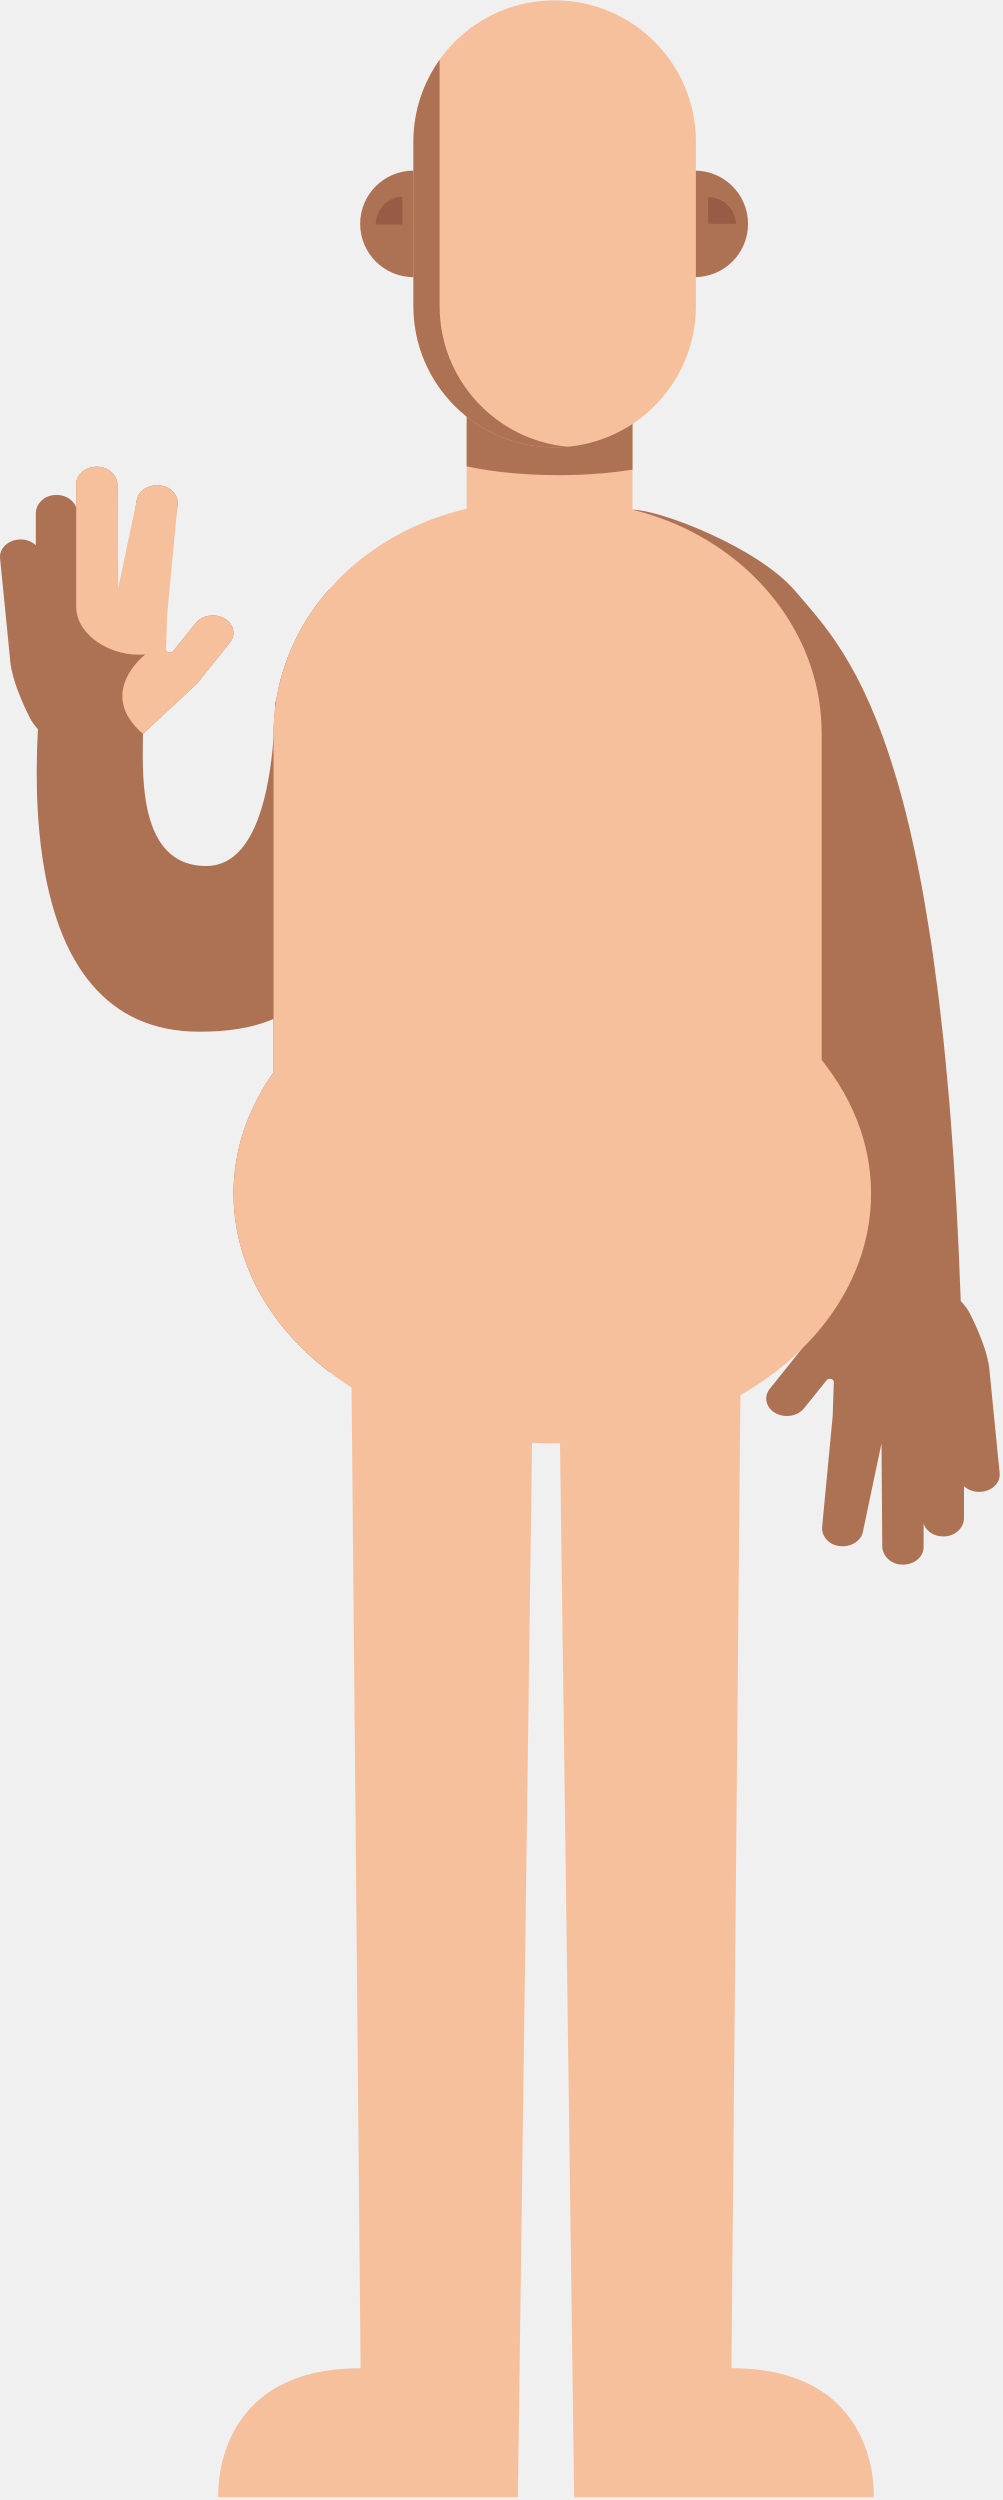
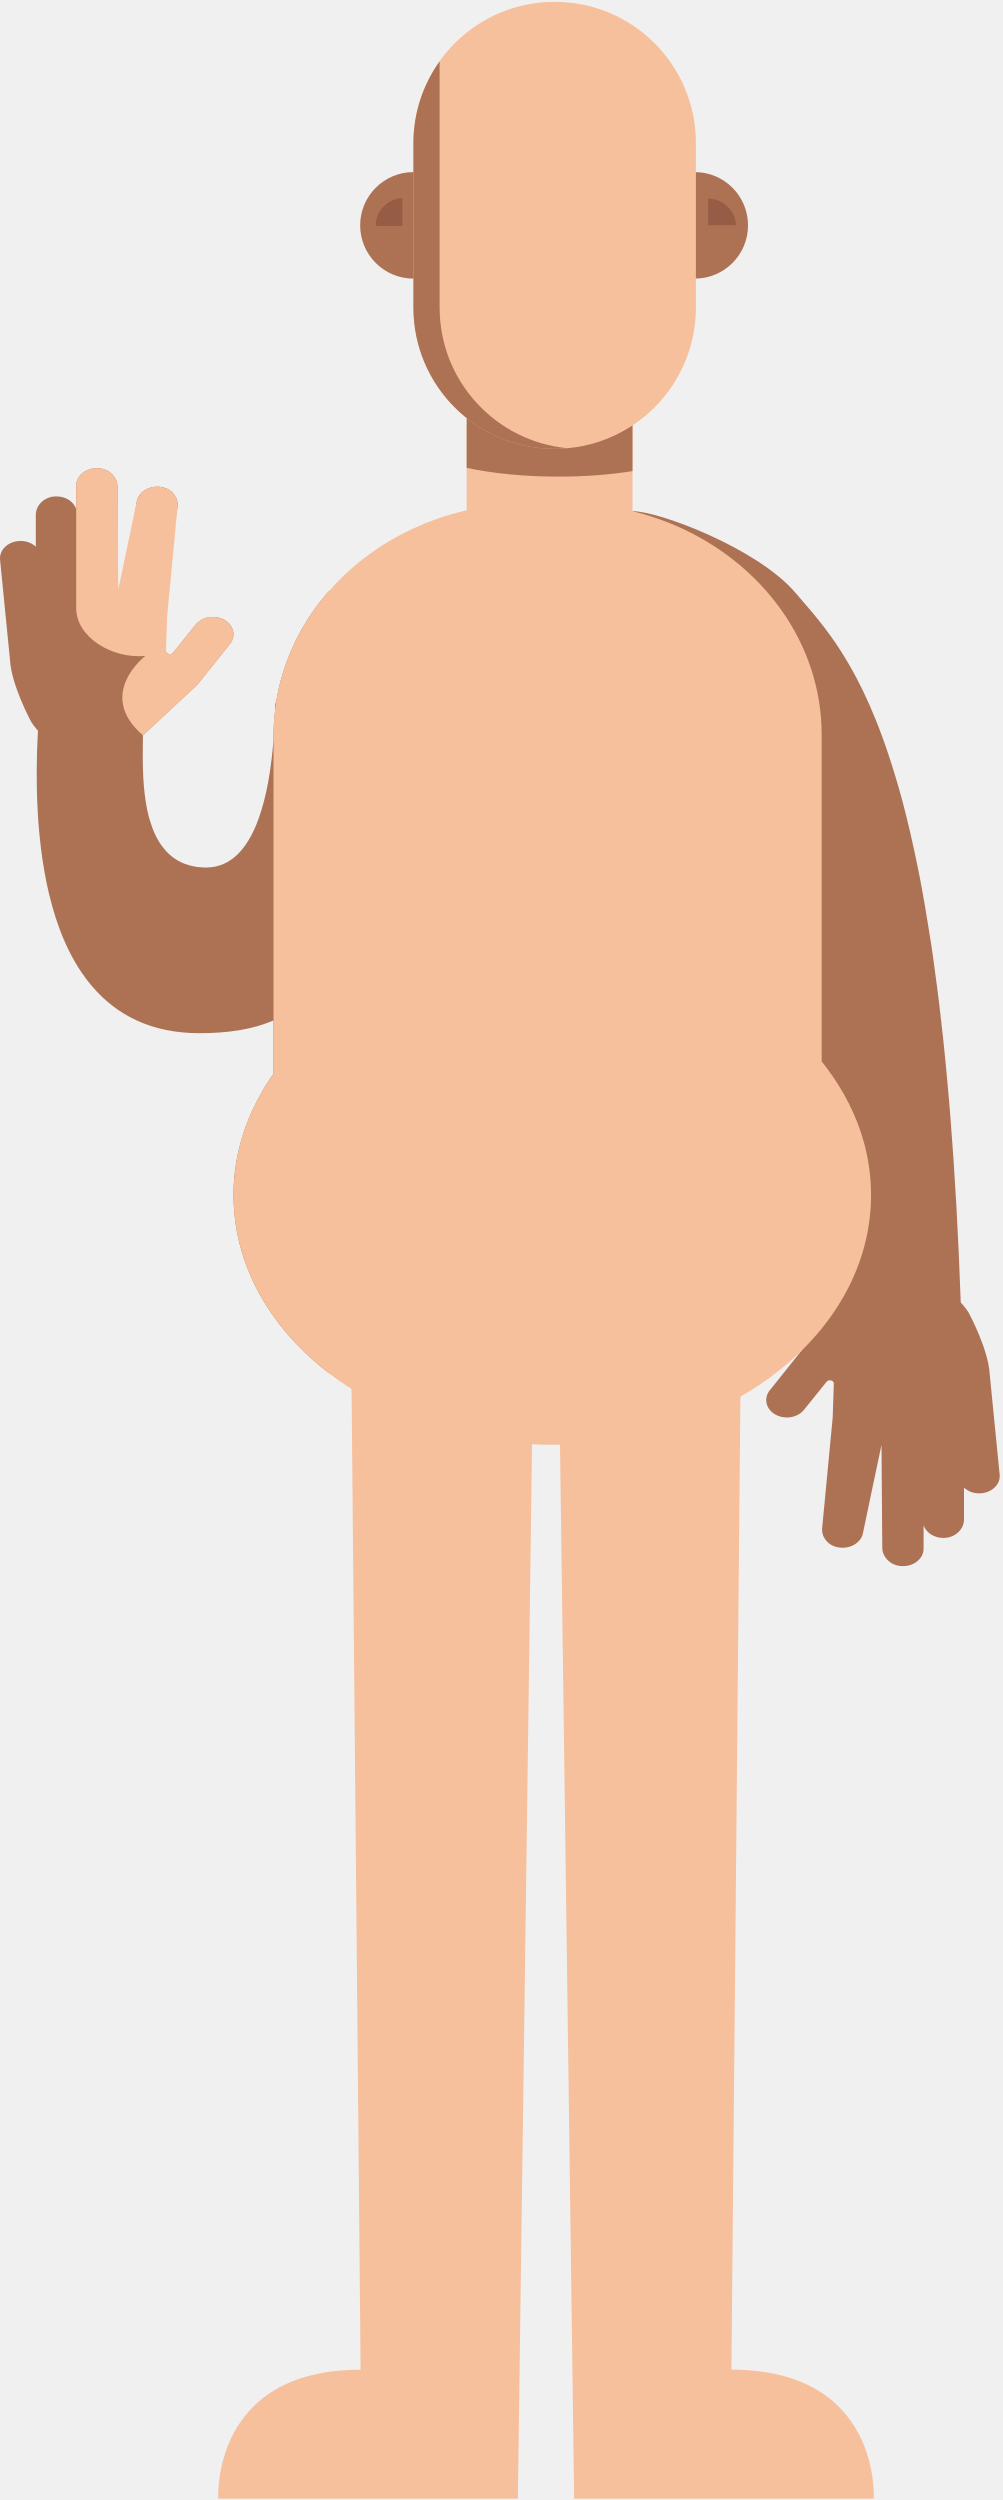
<svg xmlns="http://www.w3.org/2000/svg" width="142" height="354" viewBox="0 0 142 354" fill="none">
-   <g clip-path="url(#clip0_310_63)">
-     <path id="here" cx="30" cy="30" d="M141.56 208.69C141.63 210.05 140.37 211.2 138.76 211.25C137.87 211.28 137.06 210.96 136.5 210.44V214.95C136.5 216.25 135.39 217.43 133.86 217.55C133.76 217.56 133.67 217.56 133.57 217.56C132.24 217.56 131.13 216.8 130.78 215.77V219.09C130.78 220.58 129.2 221.77 127.37 221.52C125.93 221.32 124.93 220.18 124.93 218.95L124.82 204.39L123.57 210.31L122.21 216.8C121.98 218.29 120.21 219.3 118.44 218.84C117.05 218.49 116.25 217.25 116.43 216.04L117.91 200.5L118.07 195.65C118 195.22 117.34 195.08 117.05 195.44L113.89 199.36C113.02 200.51 111.22 200.85 109.85 200.12C108.49 199.39 108.09 197.86 108.96 196.71L113.42 191.13C113.43 191.12 113.44 191.11 113.45 191.1L113.6 190.91C113.6 190.91 115.39 185.9 117.43 179.13C117.43 179.13 112.94 160.11 108.15 139.77C107.75 138.04 107.34 136.29 106.92 134.55C103.32 119.22 99.73 103.98 97.95 96.3H98.06L89.57 72.18V72.17C93.33 72.17 107.27 77.45 112.61 83.7C116.52 88.29 122.04 93.84 126.79 109.75C127.09 110.74 127.39 111.77 127.68 112.85V112.86C127.75 113.11 127.81 113.36 127.89 113.62C127.89 113.63 127.9 113.65 127.9 113.66C127.94 113.85 127.99 114.04 128.04 114.23C128.09 114.42 128.14 114.61 128.19 114.8C128.29 115.2 128.39 115.61 128.49 116.03C128.56 116.28 128.62 116.54 128.68 116.8C128.74 117.04 128.79 117.28 128.85 117.52C128.86 117.58 128.88 117.62 128.89 117.68V117.69C128.9 117.75 128.92 117.81 128.93 117.87C128.98 118.09 129.03 118.31 129.08 118.54C129.13 118.74 129.17 118.95 129.22 119.16C129.23 119.22 129.25 119.28 129.26 119.35C129.33 119.65 129.39 119.95 129.46 120.26C129.47 120.29 129.47 120.31 129.48 120.34C129.51 120.5 129.55 120.66 129.58 120.81C129.6 120.89 129.62 120.97 129.63 121.06C129.65 121.15 129.67 121.24 129.69 121.33C129.81 121.89 129.92 122.47 130.05 123.06C130.05 123.08 130.06 123.09 130.06 123.11C130.07 123.19 130.09 123.28 130.11 123.37C130.14 123.51 130.17 123.65 130.19 123.79C130.22 123.9 130.24 124.01 130.26 124.13C130.26 124.15 130.27 124.18 130.27 124.2C130.28 124.28 130.3 124.36 130.32 124.44C130.32 124.45 130.32 124.45 130.32 124.46C130.33 124.53 130.35 124.61 130.36 124.68C130.38 124.81 130.41 124.94 130.44 125.08C130.47 125.28 130.51 125.48 130.55 125.68C130.56 125.74 130.57 125.79 130.58 125.85C130.59 125.9 130.6 125.96 130.61 126.01C130.62 126.1 130.64 126.2 130.66 126.3C130.68 126.4 130.69 126.49 130.71 126.59C130.73 126.69 130.74 126.78 130.76 126.88C130.81 127.11 130.85 127.34 130.89 127.58C130.89 127.6 130.9 127.63 130.9 127.65C130.9 127.68 130.91 127.7 130.91 127.73C130.92 127.78 130.93 127.84 130.94 127.89C130.96 128.05 130.99 128.2 131.02 128.36C131.04 128.46 131.05 128.56 131.07 128.66C131.1 128.85 131.13 129.03 131.16 129.22V129.23C131.26 129.81 131.36 130.37 131.45 130.97C131.47 131.08 131.49 131.18 131.5 131.29C131.56 131.62 131.61 131.96 131.66 132.3C131.68 132.39 131.69 132.48 131.7 132.57C131.74 132.74 131.76 132.92 131.79 133.1C131.84 133.46 131.9 133.83 131.96 134.2C131.99 134.38 132.01 134.57 132.04 134.75C132.06 134.9 132.08 135.04 132.1 135.19C132.15 135.53 132.2 135.88 132.24 136.22C132.3 136.64 132.36 137.06 132.41 137.49C132.51 138.14 132.6 138.81 132.68 139.48C132.69 139.57 132.7 139.65 132.71 139.74C132.76 140.13 132.82 140.53 132.87 140.94C132.92 141.39 132.98 141.85 133.03 142.31C133.04 142.4 133.05 142.49 133.06 142.58C133.09 142.8 133.11 143.02 133.14 143.24C133.27 144.36 133.4 145.51 133.53 146.69C133.55 146.91 133.58 147.13 133.6 147.35C133.71 148.35 133.81 149.37 133.91 150.41C134.05 151.87 134.19 153.37 134.32 154.9C134.37 155.44 134.41 155.99 134.46 156.54C134.5 157.02 134.54 157.51 134.58 158C135.2 165.81 135.7 174.52 136.04 184.22C136.62 184.84 137.11 185.51 137.3 185.94C137.3 185.94 139.96 190.91 140.14 194.36L141.56 208.69Z" fill="#AD7153" />
-     <path d="M75.47 194.26C75.25 188.81 70.12 183.25 61.93 183.25C56.48 183.25 49.54 188.82 49.76 194.26L51.06 335.34C29.8 335.34 30.91 353.6 30.91 353.6H73.33L75.47 194.26Z" fill="#F6C09C" />
-     <path d="M79.16 194.26C79.38 188.81 84.51 183.25 92.7 183.25C98.15 183.25 105.09 188.82 104.87 194.26L103.57 335.34C124.83 335.34 123.72 353.6 123.72 353.6H81.3L79.16 194.26Z" fill="#F6C09C" />
-     <path d="M31.71 87.53C30.35 86.8 28.54 87.14 27.67 88.29L24.51 92.21C24.22 92.57 23.56 92.43 23.5 92.01L22.75 87.15L25.13 71.61C25.32 70.4 24.51 69.16 23.13 68.81C21.36 68.36 19.59 69.36 19.36 70.85L16.76 87.82L16.63 87.83V68.69C16.63 67.46 15.64 66.32 14.2 66.12C12.37 65.87 10.79 67.05 10.79 68.55V71.87C10.42 70.77 9.17 69.97 7.71 70.09C6.18 70.21 5.07 71.39 5.07 72.69V77.2C4.51 76.68 3.7 76.36 2.81 76.39C1.2 76.44 -0.06 77.59 0 78.95L1.42 93.28C1.61 96.72 4.26 101.7 4.26 101.7C4.46 102.15 5 102.87 5.62 103.53V106.73H19.74V104.36C19.89 104.24 20.05 104.1 20.23 103.92L27.96 96.72L32.6 90.92C33.47 89.78 33.07 88.26 31.71 87.53Z" fill="#AD7153" />
-     <path d="M31.71 87.53C30.35 86.8 28.54 87.14 27.67 88.29L24.51 92.21C24.22 92.57 23.56 92.43 23.5 92.01L23.66 87.15L25.13 71.61C25.32 70.4 24.51 69.16 23.13 68.81C21.36 68.36 19.59 69.36 19.36 70.85L16.75 83.25L16.63 68.69C16.63 67.46 15.64 66.32 14.2 66.12C12.37 65.87 10.79 67.05 10.79 68.55V71.86V85.91C10.79 89.97 15.81 93.13 20.59 92.66C20.59 92.66 13.47 98.09 20.25 103.92C20.1 104.06 27.98 96.72 27.98 96.72L32.62 90.92C33.47 89.78 33.07 88.26 31.71 87.53Z" fill="#F6C09C" />
-     <path d="M53.2 79.07V81.65C53.2 111.42 52.54 124.76 47.6 135.22C47.29 135.88 46.96 136.49 46.62 137.07V194.26C46.61 194.25 46.59 194.24 46.58 194.23C45.54 193.43 44.54 192.59 43.6 191.71C43.37 191.49 43.13 191.27 42.91 191.04C42.69 190.83 42.47 190.62 42.26 190.39C42.03 190.17 41.82 189.93 41.6 189.7C39.66 187.6 38.01 185.33 36.69 182.92C36.27 182.15 35.88 181.36 35.53 180.56C35.5 180.49 35.47 180.42 35.44 180.35C35.1 179.56 34.79 178.76 34.52 177.95C34.43 177.66 34.34 177.37 34.25 177.08C33.73 175.35 33.37 173.57 33.2 171.76C33.2 171.76 33.2 171.76 33.2 171.75C33.11 170.84 33.06 169.92 33.06 169C33.06 167.39 33.2 165.8 33.47 164.24C33.71 162.9 34.03 161.57 34.46 160.28C34.52 160.08 34.59 159.87 34.66 159.67C35.28 157.89 36.08 156.17 37.03 154.51H37.01C37.13 154.29 37.26 154.08 37.4 153.87C37.51 153.69 37.62 153.5 37.73 153.32C37.76 153.27 37.8 153.21 37.84 153.16C38.12 152.71 38.42 152.27 38.73 151.83V144.28C35.7 145.59 32.19 146.09 28.24 146.09C21.47 146.09 16.56 143.57 13.06 139.47C13.05 139.47 13.05 139.46 13.04 139.45C12.51 138.83 12.01 138.18 11.55 137.49C10.26 135.58 9.2 133.43 8.35 131.09C8 130.13 7.68 129.14 7.4 128.12C7.09 127.02 6.82 125.9 6.58 124.75C6.47 124.22 6.37 123.67 6.28 123.13C5.88 120.87 5.61 118.53 5.43 116.15C5.39 115.61 5.36 115.06 5.33 114.51C5.13 110.78 5.17 106.97 5.37 103.27C5.39 102.84 5.41 102.42 5.44 102L20.24 103.93C20.24 105.08 20.19 106.64 20.23 108.38C20.25 108.9 20.26 109.43 20.29 109.97V110.02C20.29 110.05 20.29 110.08 20.3 110.1C20.39 111.55 20.55 113.06 20.85 114.51C20.97 115.07 21.11 115.62 21.28 116.15C21.71 117.56 22.32 118.86 23.19 119.92C23.6 120.44 24.09 120.91 24.64 121.3C25.26 121.74 25.97 122.09 26.78 122.31C27.5 122.52 28.31 122.63 29.2 122.63C29.56 122.63 29.91 122.6 30.25 122.54C30.41 122.52 30.57 122.49 30.73 122.44C36.18 121.09 38.12 112.38 38.73 104.53V103.85C38.73 103.54 38.73 103.23 38.75 102.92C38.78 102.11 38.85 101.32 38.94 100.53V100.29C38.94 100.28 38.95 100.26 38.95 100.25C38.95 100.01 38.95 99.78 38.96 99.55C39.01 99.35 39.08 99.17 39.14 98.98C39.13 98.97 39.14 98.97 39.14 98.97C39.2 98.6 39.27 98.23 39.35 97.86C39.57 96.76 39.86 95.67 40.21 94.61C40.37 94.12 40.53 93.64 40.72 93.16C40.86 92.77 41.02 92.39 41.18 92C41.29 91.75 41.4 91.49 41.53 91.24C41.63 91 41.74 90.76 41.86 90.53C41.91 90.41 41.97 90.29 42.04 90.17C42.2 89.84 42.37 89.52 42.55 89.2C42.61 89.08 42.67 88.96 42.74 88.85C42.91 88.56 43.08 88.26 43.26 87.98C43.35 87.82 43.44 87.67 43.54 87.52C43.71 87.25 43.89 86.98 44.08 86.71C44.44 86.17 44.82 85.65 45.22 85.13C45.52 84.74 45.83 84.36 46.15 83.98C46.3 83.81 46.46 83.62 46.62 83.45V84.72C48.53 82.47 50.71 80.52 53.2 79.07Z" fill="#AD7153" />
-     <path d="M123.34 169C123.34 170.1 123.28 171.19 123.15 172.27C121.04 190.28 101.72 204.37 78.21 204.37C65.91 204.37 54.75 200.51 46.62 194.26C46.61 194.25 46.59 194.24 46.58 194.23C38.23 187.82 33.07 178.88 33.07 169C33.07 163.84 34.48 158.94 37.01 154.51C37.54 153.59 38.11 152.71 38.73 151.83V103.85C38.73 100.64 39.24 97.55 40.21 94.61C41.31 91.18 43.01 87.98 45.22 85.13C45.52 84.74 45.83 84.36 46.15 83.98C46.3 83.81 46.46 83.62 46.62 83.45C46.8 83.24 46.98 83.04 47.18 82.84C48.69 81.17 50.41 79.64 52.28 78.29C53.67 77.27 55.14 76.35 56.69 75.53C57.75 74.96 58.86 74.45 59.99 73.98C61.58 73.33 63.23 72.77 64.93 72.33C68.14 71.48 71.53 71.03 75.04 71.03H80.04C83.94 71.03 87.71 71.59 91.23 72.62C92.73 73.06 94.18 73.58 95.59 74.18C107.86 79.45 116.35 90.75 116.35 103.85V150.09C116.56 150.35 116.77 150.61 116.96 150.88C119.44 154.14 121.28 157.73 122.33 161.55C122.99 163.95 123.34 166.44 123.34 169Z" fill="#F6C09C" />
-     <path d="M58.54 39.24C62.704 39.24 66.08 35.864 66.08 31.7C66.08 27.536 62.704 24.16 58.54 24.16C54.376 24.16 51 27.536 51 31.7C51 35.864 54.376 39.24 58.54 39.24Z" fill="#AD7153" />
-     <path d="M56.97 27.84C54.87 27.94 53.2 29.66 53.2 31.78H56.97V27.84Z" fill="#975C45" />
-     <path d="M98.38 39.24C102.544 39.24 105.92 35.864 105.92 31.7C105.92 27.536 102.544 24.16 98.38 24.16C94.216 24.16 90.84 27.536 90.84 31.7C90.84 35.864 94.216 39.24 98.38 39.24Z" fill="#AD7153" />
-     <path d="M104.21 31.69C104.11 29.59 102.39 27.92 100.27 27.92V31.69H104.21Z" fill="#975C45" />
-     <path d="M89.56 59.93H66.08V76.62H89.56V59.93Z" fill="#F6C09C" />
-     <path d="M66.08 66.04C69.74 66.82 74.21 67.28 79.06 67.28C82.86 67.28 86.43 67 89.56 66.5V58.15H66.08V66.04Z" fill="#AD7153" />
-     <path d="M78.54 63.34C67.5 63.34 58.54 54.39 58.54 43.34V20.05C58.54 9.01 67.49 0.05 78.54 0.05C89.58 0.05 98.54 9 98.54 20.05V43.35C98.53 54.39 89.58 63.34 78.54 63.34Z" fill="#F6C09C" />
-     <path d="M62.25 43.35V8.48C59.93 11.75 58.54 15.73 58.54 20.05V43.35C58.54 54.39 67.49 63.35 78.54 63.35C79.17 63.35 79.78 63.31 80.39 63.26C70.22 62.32 62.25 53.77 62.25 43.35Z" fill="#AD7153" />
+   <g clip-path="url(#clip0_347_839)">
+     <path d="M141.56 208.9C141.63 210.26 140.37 211.41 138.76 211.46C137.87 211.49 137.06 211.17 136.5 210.65V215.16C136.5 216.46 135.39 217.64 133.86 217.76C133.76 217.77 133.67 217.77 133.57 217.77C132.24 217.77 131.13 217.01 130.78 215.98V219.3C130.78 220.79 129.2 221.98 127.37 221.73C125.93 221.53 124.93 220.39 124.93 219.16L124.82 204.6L123.57 210.52L122.21 217.01C121.98 218.5 120.21 219.51 118.44 219.05C117.05 218.7 116.25 217.46 116.43 216.25L117.91 200.71L118.07 195.86C118 195.43 117.34 195.29 117.05 195.65L113.89 199.57C113.02 200.72 111.22 201.06 109.85 200.33C108.49 199.6 108.09 198.07 108.96 196.92L113.42 191.34C113.43 191.33 113.44 191.32 113.45 191.31L113.6 191.12C113.6 191.12 115.39 186.11 117.43 179.34C117.43 179.34 112.94 160.32 108.15 139.98C107.75 138.25 107.34 136.5 106.92 134.76C103.32 119.43 99.73 104.19 97.95 96.51H98.06L89.57 72.39V72.38C93.33 72.38 107.27 77.66 112.61 83.91C116.52 88.5 122.04 94.05 126.79 109.96C127.09 110.95 127.39 111.98 127.68 113.06V113.07C127.75 113.32 127.81 113.57 127.89 113.83C127.89 113.84 127.9 113.86 127.9 113.87C127.94 114.06 127.99 114.25 128.04 114.44C128.09 114.63 128.14 114.82 128.19 115.01C128.29 115.41 128.39 115.82 128.49 116.24C128.56 116.49 128.62 116.75 128.68 117.01C128.74 117.25 128.79 117.49 128.85 117.73C128.86 117.79 128.88 117.83 128.89 117.89V117.9C128.9 117.96 128.92 118.02 128.93 118.08C128.98 118.3 129.03 118.52 129.08 118.75C129.13 118.95 129.17 119.16 129.22 119.37C129.23 119.43 129.25 119.49 129.26 119.56C129.33 119.86 129.39 120.16 129.46 120.47C129.47 120.5 129.47 120.52 129.48 120.55C129.51 120.71 129.55 120.87 129.58 121.02C129.6 121.1 129.62 121.18 129.63 121.27C129.65 121.36 129.67 121.45 129.69 121.54C129.81 122.1 129.92 122.68 130.05 123.27C130.05 123.29 130.06 123.3 130.06 123.32C130.07 123.4 130.09 123.49 130.11 123.58C130.14 123.72 130.17 123.86 130.19 124C130.22 124.11 130.24 124.22 130.26 124.34C130.26 124.36 130.27 124.39 130.27 124.41C130.28 124.49 130.3 124.57 130.32 124.65C130.32 124.66 130.32 124.66 130.32 124.67C130.33 124.74 130.35 124.82 130.36 124.89C130.38 125.02 130.41 125.15 130.44 125.29C130.47 125.49 130.51 125.69 130.55 125.89C130.56 125.95 130.57 126 130.58 126.06C130.59 126.11 130.6 126.17 130.61 126.22C130.62 126.31 130.64 126.41 130.66 126.51C130.68 126.61 130.69 126.7 130.71 126.8C130.73 126.9 130.74 126.99 130.76 127.09C130.81 127.32 130.85 127.55 130.89 127.79C130.89 127.81 130.9 127.84 130.9 127.86C130.9 127.89 130.91 127.91 130.91 127.94C130.92 127.99 130.93 128.05 130.94 128.1C130.96 128.26 130.99 128.41 131.02 128.57C131.04 128.67 131.05 128.77 131.07 128.87C131.1 129.06 131.13 129.24 131.16 129.43V129.44C131.26 130.02 131.36 130.58 131.45 131.18C131.47 131.29 131.49 131.39 131.5 131.5C131.56 131.83 131.61 132.17 131.66 132.51C131.68 132.6 131.69 132.69 131.7 132.78C131.74 132.95 131.76 133.13 131.79 133.31C131.84 133.67 131.9 134.04 131.96 134.41C131.99 134.59 132.01 134.78 132.04 134.96C132.06 135.11 132.08 135.25 132.1 135.4C132.15 135.74 132.2 136.09 132.24 136.43C132.3 136.85 132.36 137.27 132.41 137.7C132.51 138.35 132.6 139.02 132.68 139.69C132.69 139.78 132.7 139.86 132.71 139.95C132.76 140.34 132.82 140.74 132.87 141.15C132.92 141.6 132.98 142.06 133.03 142.52C133.04 142.61 133.05 142.7 133.06 142.79C133.09 143.01 133.11 143.23 133.14 143.45C133.27 144.57 133.4 145.72 133.53 146.9C133.55 147.12 133.58 147.34 133.6 147.56C133.71 148.56 133.81 149.58 133.91 150.62C134.05 152.08 134.19 153.58 134.32 155.11C134.37 155.65 134.41 156.2 134.46 156.75C134.5 157.23 134.54 157.72 134.58 158.21C135.2 166.02 135.7 174.73 136.04 184.43C136.62 185.05 137.11 185.72 137.3 186.15C137.3 186.15 139.96 191.12 140.14 194.57L141.56 208.9Z" fill="#AD7153" />
+     <path d="M75.47 194.47C75.25 189.02 70.12 183.46 61.93 183.46C56.48 183.46 49.54 189.03 49.76 194.47L51.06 335.55C29.8 335.55 30.91 353.81 30.91 353.81H73.33L75.47 194.47Z" fill="#F6C09C" />
+     <path d="M79.16 194.47C79.38 189.02 84.51 183.46 92.7 183.46C98.15 183.46 105.09 189.03 104.87 194.47L103.57 335.55C124.83 335.55 123.72 353.81 123.72 353.81H81.3L79.16 194.47Z" fill="#F6C09C" />
+     <path d="M31.71 87.74C30.35 87.01 28.54 87.35 27.67 88.5L24.51 92.42C24.22 92.78 23.56 92.64 23.5 92.22L22.75 87.36L25.13 71.82C25.32 70.61 24.51 69.37 23.13 69.02C21.36 68.57 19.59 69.57 19.36 71.06L16.76 88.03L16.63 88.04V68.9C16.63 67.67 15.64 66.53 14.2 66.33C12.37 66.08 10.79 67.26 10.79 68.76V72.08C10.42 70.98 9.17 70.18 7.71 70.3C6.18 70.42 5.07 71.6 5.07 72.9V77.41C4.51 76.89 3.7 76.57 2.81 76.6C1.2 76.65 -0.06 77.8 0 79.16L1.42 93.49C1.61 96.93 4.26 101.91 4.26 101.91C4.46 102.36 5 103.08 5.62 103.74V106.94H19.74V104.57C19.89 104.45 20.05 104.31 20.23 104.13L27.96 96.93L32.6 91.13C33.47 89.99 33.07 88.47 31.71 87.74Z" fill="#AD7153" />
+     <path d="M31.71 87.74C30.35 87.01 28.54 87.35 27.67 88.5L24.51 92.42C24.22 92.78 23.56 92.64 23.5 92.22L23.66 87.36L25.13 71.82C25.32 70.61 24.51 69.37 23.13 69.02C21.36 68.57 19.59 69.57 19.36 71.06L16.75 83.46L16.63 68.9C16.63 67.67 15.64 66.53 14.2 66.33C12.37 66.08 10.79 67.26 10.79 68.76V72.07V86.12C10.79 90.18 15.81 93.34 20.59 92.87C20.59 92.87 13.47 98.3 20.25 104.13C20.1 104.27 27.98 96.93 27.98 96.93L32.62 91.13C33.47 89.99 33.07 88.47 31.71 87.74Z" fill="#F6C09C" />
+     <path d="M53.2 79.28V81.86C53.2 111.63 52.54 124.97 47.6 135.43C47.29 136.09 46.96 136.7 46.62 137.28V194.47C46.61 194.46 46.59 194.45 46.58 194.44C45.54 193.64 44.54 192.8 43.6 191.92C43.37 191.7 43.13 191.48 42.91 191.25C42.69 191.04 42.47 190.83 42.26 190.6C42.03 190.38 41.82 190.14 41.6 189.91C39.66 187.81 38.01 185.54 36.69 183.13C36.27 182.36 35.88 181.57 35.53 180.77C35.5 180.7 35.47 180.63 35.44 180.56C35.1 179.77 34.79 178.97 34.52 178.16C34.43 177.87 34.34 177.58 34.25 177.29C33.73 175.56 33.37 173.78 33.2 171.97C33.2 171.97 33.2 171.97 33.2 171.96C33.11 171.05 33.06 170.13 33.06 169.21C33.06 167.6 33.2 166.01 33.47 164.45C33.71 163.11 34.03 161.78 34.46 160.49C34.52 160.29 34.59 160.08 34.66 159.88C35.28 158.1 36.08 156.38 37.03 154.72H37.01C37.13 154.5 37.26 154.29 37.4 154.08C37.51 153.9 37.62 153.71 37.73 153.53C37.76 153.48 37.8 153.42 37.84 153.37C38.12 152.92 38.42 152.48 38.73 152.04V144.49C35.7 145.8 32.19 146.3 28.24 146.3C21.47 146.3 16.56 143.78 13.06 139.68C13.05 139.68 13.05 139.67 13.04 139.66C12.51 139.04 12.01 138.39 11.55 137.7C10.26 135.79 9.2 133.64 8.35 131.3C8 130.34 7.68 129.35 7.4 128.33C7.09 127.23 6.82 126.11 6.58 124.96C6.47 124.43 6.37 123.88 6.28 123.34C5.88 121.08 5.61 118.74 5.43 116.36C5.39 115.82 5.36 115.27 5.33 114.72C5.13 110.99 5.17 107.18 5.37 103.48C5.39 103.05 5.41 102.63 5.44 102.21L20.24 104.14C20.24 105.29 20.19 106.85 20.23 108.59C20.25 109.11 20.26 109.64 20.29 110.18V110.23C20.29 110.26 20.29 110.29 20.3 110.31C20.39 111.76 20.55 113.27 20.85 114.72C20.97 115.28 21.11 115.83 21.28 116.36C21.71 117.77 22.32 119.07 23.19 120.13C23.6 120.65 24.09 121.12 24.64 121.51C25.26 121.95 25.97 122.3 26.78 122.52C27.5 122.73 28.31 122.84 29.2 122.84C29.56 122.84 29.91 122.81 30.25 122.75C30.41 122.73 30.57 122.7 30.73 122.65C36.18 121.3 38.12 112.59 38.73 104.74V104.06C38.73 103.75 38.73 103.44 38.75 103.13C38.78 102.32 38.85 101.53 38.94 100.74V100.5C38.94 100.49 38.95 100.47 38.95 100.46C38.95 100.22 38.95 99.99 38.96 99.76C39.01 99.56 39.08 99.38 39.14 99.19C39.13 99.18 39.14 99.18 39.14 99.18C39.2 98.81 39.27 98.44 39.35 98.07C39.57 96.97 39.86 95.88 40.21 94.82C40.37 94.33 40.53 93.85 40.72 93.37C40.86 92.98 41.02 92.6 41.18 92.21C41.29 91.96 41.4 91.7 41.53 91.45C41.63 91.21 41.74 90.97 41.86 90.74C41.91 90.62 41.97 90.5 42.04 90.38C42.2 90.05 42.37 89.73 42.55 89.41C42.61 89.29 42.67 89.17 42.74 89.06C42.91 88.77 43.08 88.47 43.26 88.19C43.35 88.03 43.44 87.88 43.54 87.73C43.71 87.46 43.89 87.19 44.08 86.92C44.44 86.38 44.82 85.86 45.22 85.34C45.52 84.95 45.83 84.57 46.15 84.19C46.3 84.02 46.46 83.83 46.62 83.66V84.93C48.53 82.68 50.71 80.73 53.2 79.28Z" fill="#AD7153" />
+     <path d="M123.34 169.21C123.34 170.31 123.28 171.4 123.15 172.48C121.04 190.49 101.72 204.58 78.21 204.58C65.91 204.58 54.75 200.72 46.62 194.47C46.61 194.46 46.59 194.45 46.58 194.44C38.23 188.03 33.07 179.09 33.07 169.21C33.07 164.05 34.48 159.15 37.01 154.72C37.54 153.8 38.11 152.92 38.73 152.04V104.06C38.73 100.85 39.24 97.76 40.21 94.82C41.31 91.39 43.01 88.19 45.22 85.34C45.52 84.95 45.83 84.57 46.15 84.19C46.3 84.02 46.46 83.83 46.62 83.66C46.8 83.45 46.98 83.25 47.18 83.05C48.69 81.38 50.41 79.85 52.28 78.5C53.67 77.48 55.14 76.56 56.69 75.74C57.75 75.17 58.86 74.66 59.99 74.19C61.58 73.54 63.23 72.98 64.93 72.54C68.14 71.69 71.53 71.24 75.04 71.24H80.04C83.94 71.24 87.71 71.8 91.23 72.83C92.73 73.27 94.18 73.79 95.59 74.39C107.86 79.66 116.35 90.96 116.35 104.06V150.3C116.56 150.56 116.77 150.82 116.96 151.09C119.44 154.35 121.28 157.94 122.33 161.76C122.99 164.16 123.34 166.65 123.34 169.21Z" fill="#F6C09C" />
+     <path d="M58.54 39.45C62.704 39.45 66.08 36.074 66.08 31.91C66.08 27.746 62.704 24.37 58.54 24.37C54.376 24.37 51 27.746 51 31.91C51 36.074 54.376 39.45 58.54 39.45Z" fill="#AD7153" />
+     <path d="M56.97 28.05C54.87 28.15 53.2 29.87 53.2 31.99H56.97V28.05Z" fill="#975C45" />
+     <path d="M98.38 39.45C102.544 39.45 105.92 36.074 105.92 31.91C105.92 27.746 102.544 24.37 98.38 24.37C94.216 24.37 90.84 27.746 90.84 31.91C90.84 36.074 94.216 39.45 98.38 39.45Z" fill="#AD7153" />
+     <path d="M104.21 31.9C104.11 29.8 102.39 28.13 100.27 28.13V31.9H104.21Z" fill="#975C45" />
+     <path d="M89.56 60.14H66.08V76.83H89.56V60.14Z" fill="#F6C09C" />
+     <path d="M66.08 66.25C69.74 67.03 74.21 67.49 79.06 67.49C82.86 67.49 86.43 67.21 89.56 66.71V58.36H66.08V66.25Z" fill="#AD7153" />
+     <path d="M78.54 63.55C67.5 63.55 58.54 54.6 58.54 43.55V20.26C58.54 9.22 67.49 0.26 78.54 0.26C89.58 0.26 98.54 9.21 98.54 20.26V43.56C98.53 54.6 89.58 63.55 78.54 63.55Z" fill="#F6C09C" />
+     <path d="M62.25 43.56V8.69C59.93 11.96 58.54 15.94 58.54 20.26V43.56C58.54 54.6 67.49 63.56 78.54 63.56C79.17 63.56 79.78 63.52 80.39 63.47C70.22 62.53 62.25 53.98 62.25 43.56Z" fill="#AD7153" />
  </g>
  <defs>
-     <clipPath id="clip0_310_63">
-       <rect width="141.56" height="353.55" fill="white" transform="translate(0 0.0499268)" />
+     <clipPath id="clip0_347_839">
+       <rect width="141.56" height="353.55" fill="white" transform="translate(0 0.26001)" />
    </clipPath>
  </defs>
</svg>
